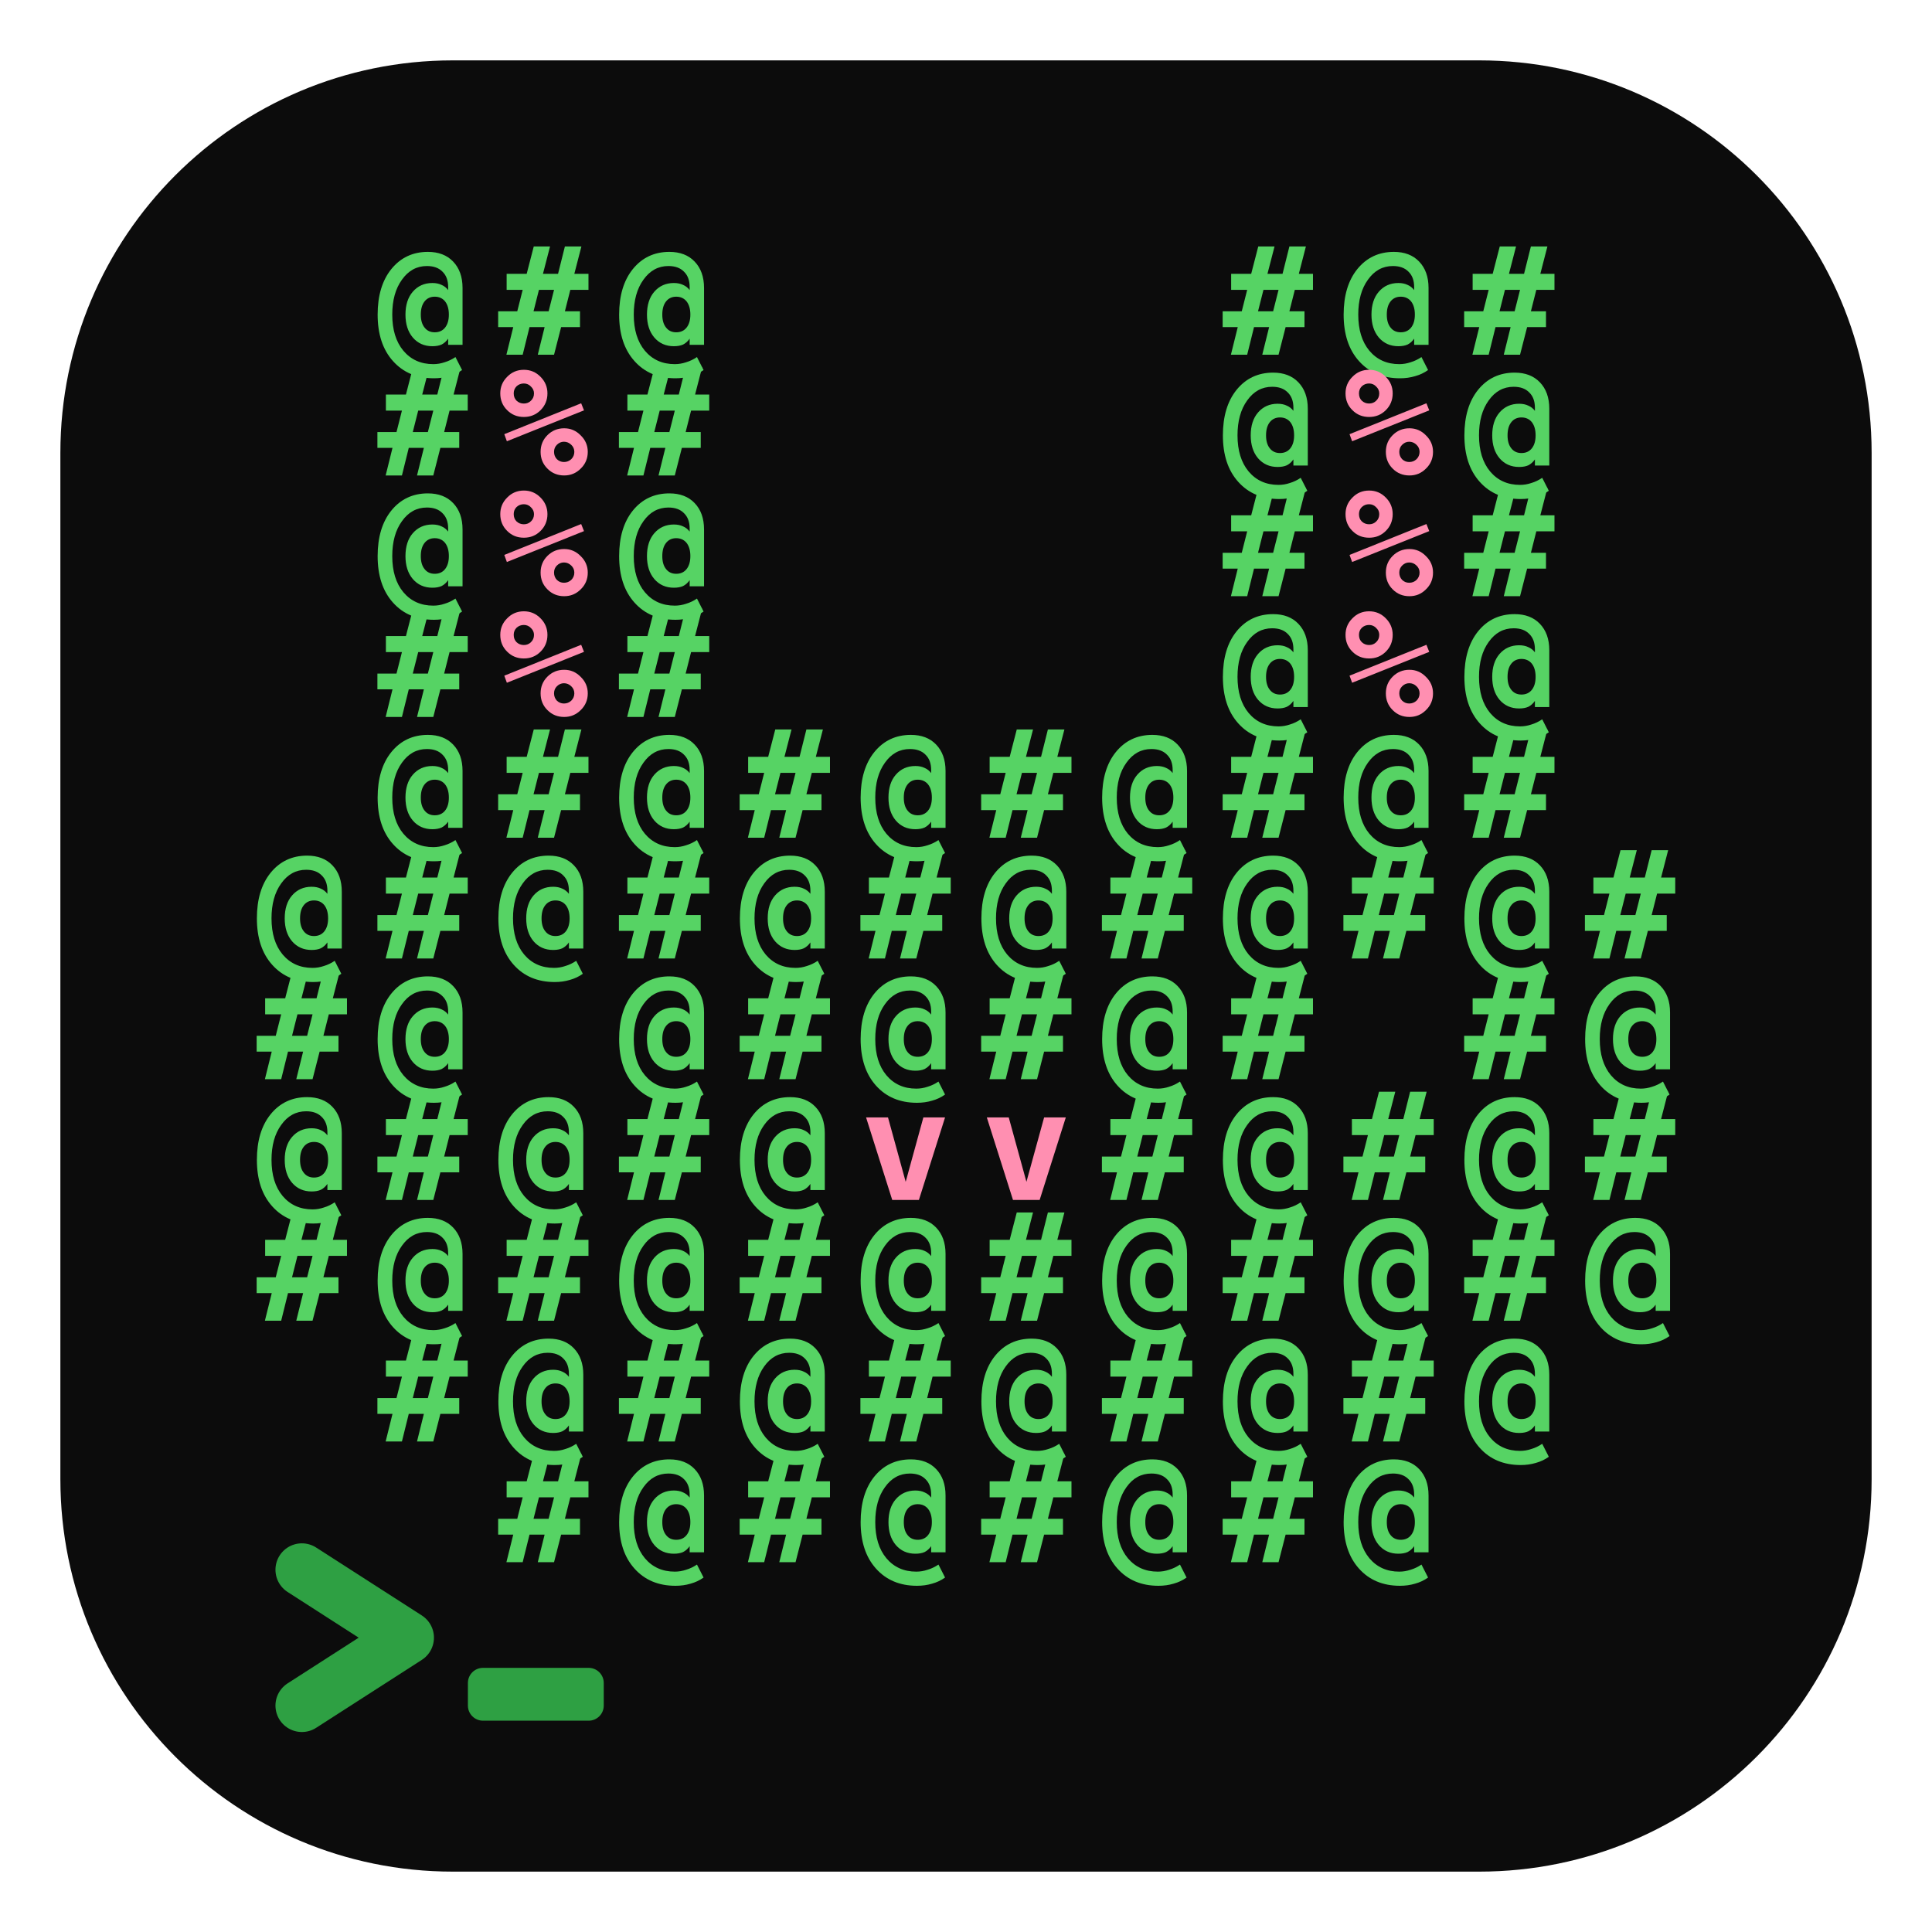
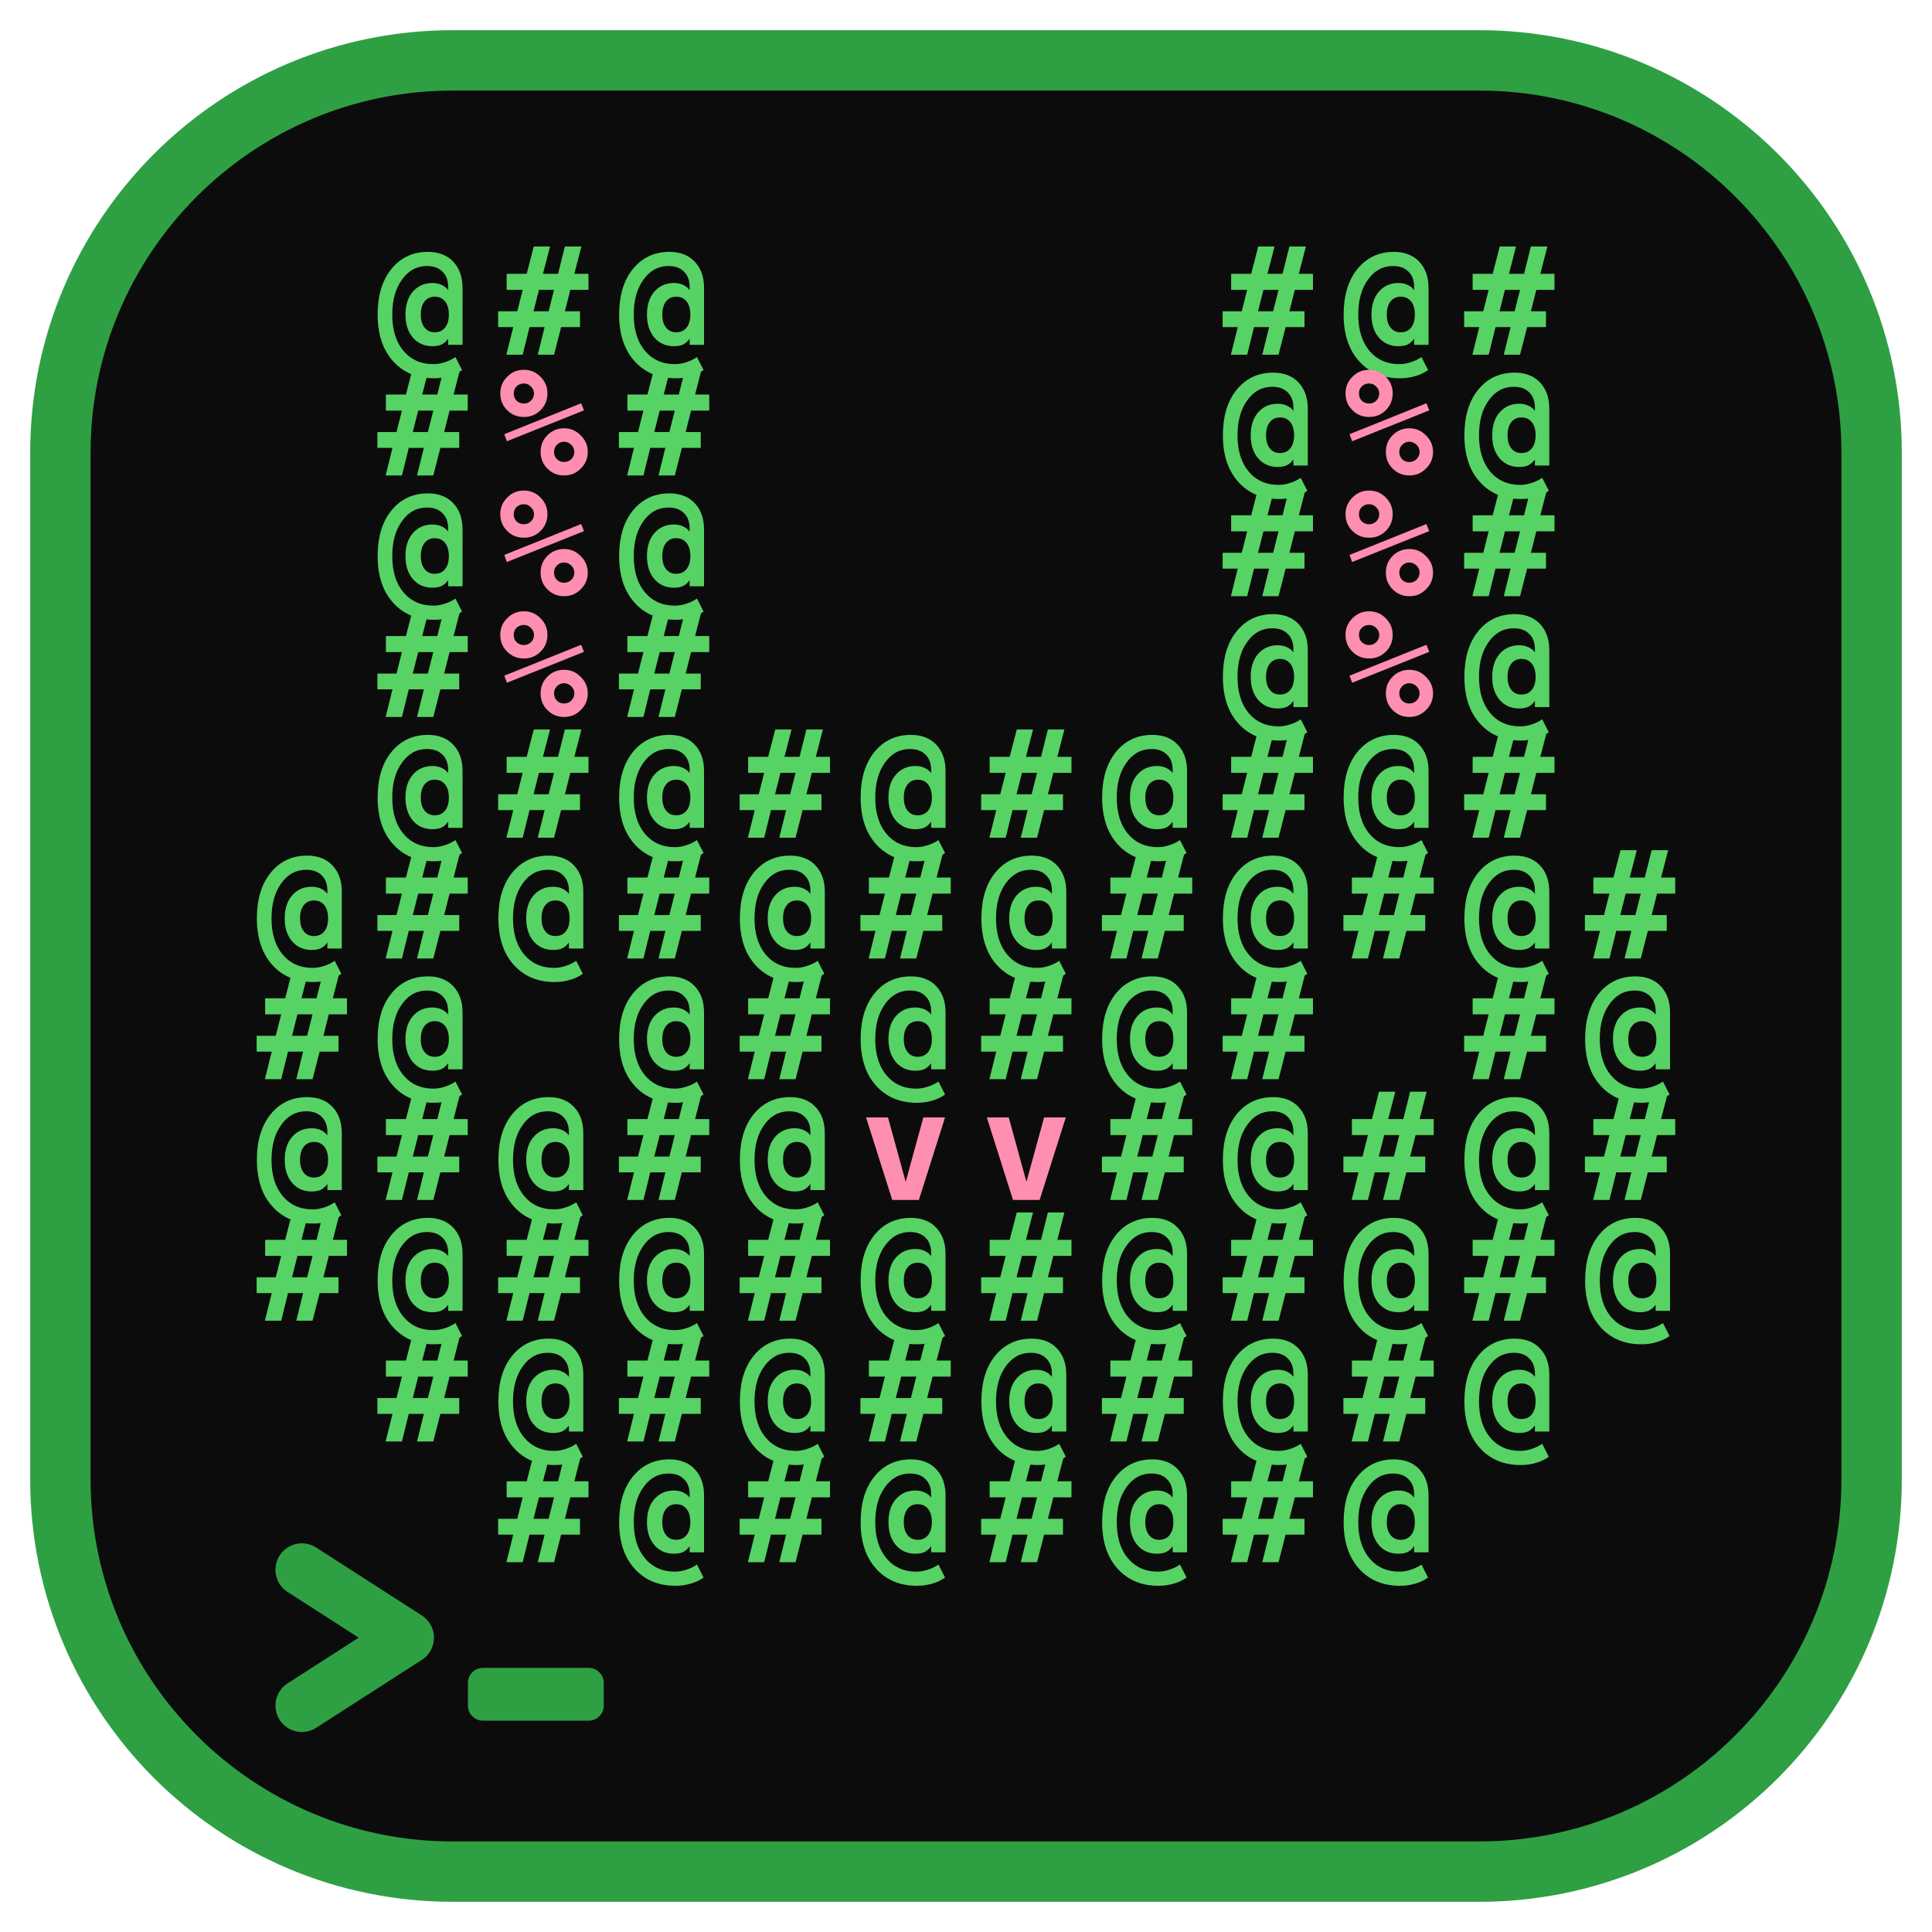
<svg xmlns="http://www.w3.org/2000/svg" width="128" height="128" viewBox="0 0 128 128">
-   <rect x="4" y="4" width="120" height="120" rx="26" fill="#0c0c0c" stroke="#2ea043" stroke-width="0" />
+   <rect x="4" y="4" width="120" height="120" rx="26" fill="#0c0c0c" stroke="#2ea043" stroke-width="4" />
  <g font-family="Consolas, 'Cascadia Mono', monospace" font-weight="700" text-anchor="middle">
    <text x="28" y="23.5" font-size="10" fill="#56d364">@</text>
    <text x="36" y="23.5" font-size="10" fill="#56d364">#</text>
    <text x="44" y="23.5" font-size="10" fill="#56d364">@</text>
    <text x="84" y="23.5" font-size="10" fill="#56d364">#</text>
    <text x="92" y="23.5" font-size="10" fill="#56d364">@</text>
    <text x="100" y="23.5" font-size="10" fill="#56d364">#</text>
    <text x="28" y="31.5" font-size="10" fill="#56d364">#</text>
    <text x="36" y="31.5" font-size="10" fill="#ff8fb1">%</text>
    <text x="44" y="31.5" font-size="10" fill="#56d364">#</text>
    <text x="84" y="31.5" font-size="10" fill="#56d364">@</text>
    <text x="92" y="31.5" font-size="10" fill="#ff8fb1">%</text>
    <text x="100" y="31.5" font-size="10" fill="#56d364">@</text>
    <text x="28" y="39.5" font-size="10" fill="#56d364">@</text>
    <text x="36" y="39.5" font-size="10" fill="#ff8fb1">%</text>
    <text x="44" y="39.5" font-size="10" fill="#56d364">@</text>
    <text x="84" y="39.5" font-size="10" fill="#56d364">#</text>
    <text x="92" y="39.5" font-size="10" fill="#ff8fb1">%</text>
    <text x="100" y="39.5" font-size="10" fill="#56d364">#</text>
    <text x="28" y="47.5" font-size="10" fill="#56d364">#</text>
    <text x="36" y="47.5" font-size="10" fill="#ff8fb1">%</text>
    <text x="44" y="47.5" font-size="10" fill="#56d364">#</text>
    <text x="84" y="47.5" font-size="10" fill="#56d364">@</text>
    <text x="92" y="47.5" font-size="10" fill="#ff8fb1">%</text>
    <text x="100" y="47.5" font-size="10" fill="#56d364">@</text>
    <text x="28" y="55.5" font-size="10" fill="#56d364">@</text>
    <text x="36" y="55.5" font-size="10" fill="#56d364">#</text>
    <text x="44" y="55.5" font-size="10" fill="#56d364">@</text>
    <text x="52" y="55.5" font-size="10" fill="#56d364">#</text>
    <text x="60" y="55.5" font-size="10" fill="#56d364">@</text>
    <text x="68" y="55.5" font-size="10" fill="#56d364">#</text>
    <text x="76" y="55.5" font-size="10" fill="#56d364">@</text>
    <text x="84" y="55.5" font-size="10" fill="#56d364">#</text>
    <text x="92" y="55.5" font-size="10" fill="#56d364">@</text>
    <text x="100" y="55.5" font-size="10" fill="#56d364">#</text>
    <text x="20" y="63.5" font-size="10" fill="#56d364">@</text>
    <text x="28" y="63.5" font-size="10" fill="#56d364">#</text>
    <text x="36" y="63.5" font-size="10" fill="#56d364">@</text>
    <text x="44" y="63.5" font-size="10" fill="#56d364">#</text>
    <text x="52" y="63.5" font-size="10" fill="#56d364">@</text>
    <text x="60" y="63.5" font-size="10" fill="#56d364">#</text>
    <text x="68" y="63.5" font-size="10" fill="#56d364">@</text>
    <text x="76" y="63.5" font-size="10" fill="#56d364">#</text>
    <text x="84" y="63.5" font-size="10" fill="#56d364">@</text>
    <text x="92" y="63.5" font-size="10" fill="#56d364">#</text>
    <text x="100" y="63.5" font-size="10" fill="#56d364">@</text>
    <text x="108" y="63.5" font-size="10" fill="#56d364">#</text>
    <text x="20" y="71.5" font-size="10" fill="#56d364">#</text>
    <text x="28" y="71.5" font-size="10" fill="#56d364">@</text>
    <text x="44" y="71.5" font-size="10" fill="#56d364">@</text>
    <text x="52" y="71.5" font-size="10" fill="#56d364">#</text>
    <text x="60" y="71.5" font-size="10" fill="#56d364">@</text>
    <text x="68" y="71.5" font-size="10" fill="#56d364">#</text>
    <text x="76" y="71.5" font-size="10" fill="#56d364">@</text>
    <text x="84" y="71.5" font-size="10" fill="#56d364">#</text>
    <text x="100" y="71.5" font-size="10" fill="#56d364">#</text>
    <text x="108" y="71.5" font-size="10" fill="#56d364">@</text>
    <text x="20" y="79.5" font-size="10" fill="#56d364">@</text>
    <text x="28" y="79.5" font-size="10" fill="#56d364">#</text>
    <text x="36" y="79.5" font-size="10" fill="#56d364">@</text>
    <text x="44" y="79.5" font-size="10" fill="#56d364">#</text>
    <text x="52" y="79.5" font-size="10" fill="#56d364">@</text>
    <text x="60" y="79.5" font-size="10" fill="#ff8fb1">v</text>
    <text x="68" y="79.5" font-size="10" fill="#ff8fb1">v</text>
    <text x="76" y="79.5" font-size="10" fill="#56d364">#</text>
    <text x="84" y="79.5" font-size="10" fill="#56d364">@</text>
    <text x="92" y="79.5" font-size="10" fill="#56d364">#</text>
    <text x="100" y="79.5" font-size="10" fill="#56d364">@</text>
    <text x="108" y="79.5" font-size="10" fill="#56d364">#</text>
    <text x="20" y="87.5" font-size="10" fill="#56d364">#</text>
    <text x="28" y="87.5" font-size="10" fill="#56d364">@</text>
    <text x="36" y="87.5" font-size="10" fill="#56d364">#</text>
    <text x="44" y="87.5" font-size="10" fill="#56d364">@</text>
    <text x="52" y="87.5" font-size="10" fill="#56d364">#</text>
    <text x="60" y="87.5" font-size="10" fill="#56d364">@</text>
    <text x="68" y="87.5" font-size="10" fill="#56d364">#</text>
    <text x="76" y="87.5" font-size="10" fill="#56d364">@</text>
    <text x="84" y="87.5" font-size="10" fill="#56d364">#</text>
    <text x="92" y="87.5" font-size="10" fill="#56d364">@</text>
    <text x="100" y="87.5" font-size="10" fill="#56d364">#</text>
    <text x="108" y="87.5" font-size="10" fill="#56d364">@</text>
    <text x="28" y="95.5" font-size="10" fill="#56d364">#</text>
    <text x="36" y="95.5" font-size="10" fill="#56d364">@</text>
    <text x="44" y="95.5" font-size="10" fill="#56d364">#</text>
    <text x="52" y="95.5" font-size="10" fill="#56d364">@</text>
    <text x="60" y="95.5" font-size="10" fill="#56d364">#</text>
    <text x="68" y="95.5" font-size="10" fill="#56d364">@</text>
    <text x="76" y="95.5" font-size="10" fill="#56d364">#</text>
    <text x="84" y="95.5" font-size="10" fill="#56d364">@</text>
    <text x="92" y="95.5" font-size="10" fill="#56d364">#</text>
    <text x="100" y="95.5" font-size="10" fill="#56d364">@</text>
    <text x="36" y="103.5" font-size="10" fill="#56d364">#</text>
    <text x="44" y="103.5" font-size="10" fill="#56d364">@</text>
    <text x="52" y="103.5" font-size="10" fill="#56d364">#</text>
    <text x="60" y="103.5" font-size="10" fill="#56d364">@</text>
    <text x="68" y="103.5" font-size="10" fill="#56d364">#</text>
    <text x="76" y="103.5" font-size="10" fill="#56d364">@</text>
    <text x="84" y="103.5" font-size="10" fill="#56d364">#</text>
    <text x="92" y="103.5" font-size="10" fill="#56d364">@</text>
  </g>
  <path d="M20 104 L27 108.5 L20 113" fill="none" stroke="#2ea043" stroke-width="3.5" stroke-linecap="round" stroke-linejoin="round" />
  <rect x="31" y="110.5" width="9" height="3.5" rx="1" fill="#2ea043" />
</svg>
